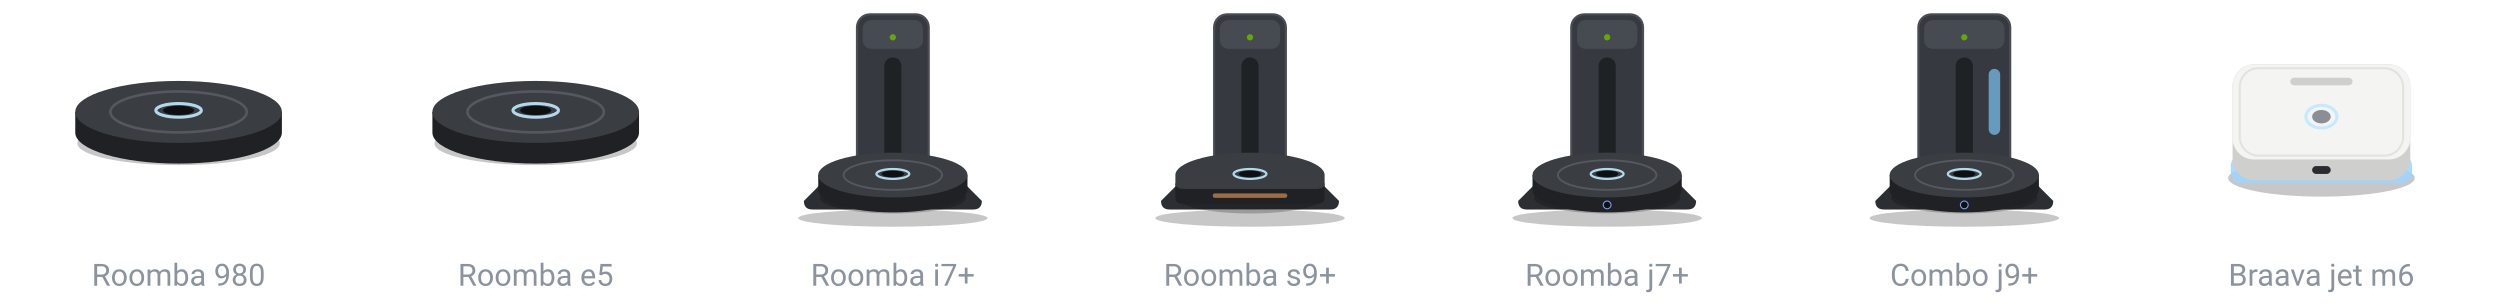
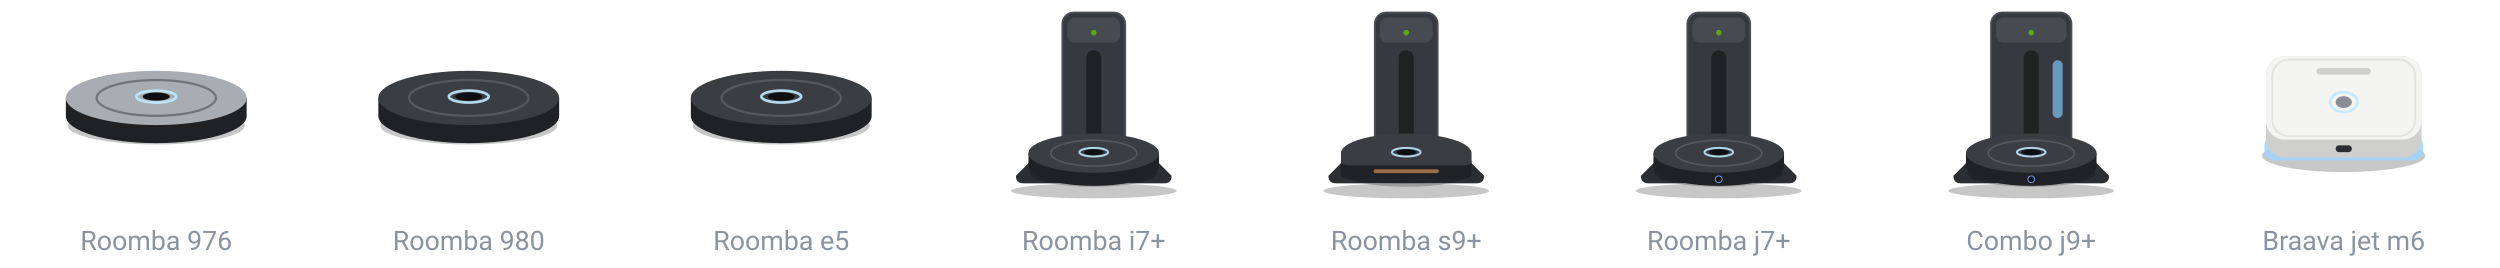
- <svg xmlns="http://www.w3.org/2000/svg" viewBox="0 0 980 120">
+ <svg xmlns="http://www.w3.org/2000/svg" viewBox="0 0 1120 120">
  <style>text{font:12px -apple-system,Segoe UI,Roboto,sans-serif;fill:#8b949e}</style>
  <svg x="25" y="0" width="90" height="90" viewBox="0 0 160 104">
    <g class="">
      <ellipse cx="80" cy="71.96" rx="70.56" ry="15.12" opacity=".22" />
      <path d="M8 50 v14.4 a72 21.6 0 0 0 144 0 v-14.4 z" fill="#1f2124" />
-       <ellipse cx="80" cy="50" rx="72" ry="21.6" fill="#3a3d42" />
-       <ellipse cx="80" cy="50" rx="47.52" ry="14.256" fill="none" stroke="#55595f" stroke-width="1.8" />
+       <ellipse cx="80" cy="50" rx="72" ry="21.6" fill="#a8adb3" />
+       <ellipse cx="80" cy="50" rx="47.52" ry="14.256" fill="none" stroke="#6f757c" stroke-width="1.8" />
      <ellipse cx="80" cy="48.92" rx="15.84" ry="4.752" fill="none" stroke="#bfe9ff" stroke-width="2.16" opacity=".9" />
      <ellipse cx="80" cy="48.92" rx="10.8" ry="3.24" fill="#0e0f11" />
    </g>
  </svg>
-   <text x="70" y="112" text-anchor="middle">Roomba 980</text>
+   <text x="70" y="112" text-anchor="middle">Roomba 976</text>
  <svg x="165" y="0" width="90" height="90" viewBox="0 0 160 104">
    <g class="">
      <ellipse cx="80" cy="71.96" rx="70.56" ry="15.12" opacity=".22" />
      <path d="M8 50 v14.4 a72 21.6 0 0 0 144 0 v-14.4 z" fill="#1f2124" />
      <ellipse cx="80" cy="50" rx="72" ry="21.6" fill="#3a3d42" />
      <ellipse cx="80" cy="50" rx="47.52" ry="14.256" fill="none" stroke="#55595f" stroke-width="1.8" />
      <ellipse cx="80" cy="48.92" rx="15.84" ry="4.752" fill="none" stroke="#bfe9ff" stroke-width="2.16" opacity=".9" />
      <ellipse cx="80" cy="48.92" rx="10.8" ry="3.24" fill="#0e0f11" />
    </g>
  </svg>
-   <text x="210" y="112" text-anchor="middle">Roomba e5</text>
-   <svg x="305" y="0" width="90" height="90" viewBox="0 0 160 160">
+   <text x="210" y="112" text-anchor="middle">Roomba 980</text>
+   <svg x="305" y="0" width="90" height="90" viewBox="0 0 160 104">
+     <g class="">
+       <ellipse cx="80" cy="71.96" rx="70.56" ry="15.12" opacity=".22" />
+       <path d="M8 50 v14.4 a72 21.6 0 0 0 144 0 v-14.4 z" fill="#1f2124" />
+       <ellipse cx="80" cy="50" rx="72" ry="21.6" fill="#3a3d42" />
+       <ellipse cx="80" cy="50" rx="47.52" ry="14.256" fill="none" stroke="#55595f" stroke-width="1.8" />
+       <ellipse cx="80" cy="48.92" rx="15.84" ry="4.752" fill="none" stroke="#bfe9ff" stroke-width="2.16" opacity=".9" />
+       <ellipse cx="80" cy="48.92" rx="10.8" ry="3.24" fill="#0e0f11" />
+     </g>
+   </svg>
+   <text x="350" y="112" text-anchor="middle">Roomba e5</text>
+   <svg x="445" y="0" width="90" height="90" viewBox="0 0 160 160">
    <ellipse cx="80" cy="152" rx="66" ry="6" opacity=".22" />
    <path d="M18 140 L30 128 H130 L142 140 Q142 146 136 146 H24 Q18 146 18 140 Z" fill="#2b2e33" />
    <rect x="55" y="10" width="50" height="122" rx="9" fill="#363a40" stroke="#4a4e54" stroke-width="1.5" />
    <rect x="59" y="14" width="42" height="20" rx="6" fill="#464a51" />
    <rect x="74" y="40" width="12" height="80" rx="6" fill="#1d1f22" opacity=".9" />
    <circle cx="80" cy="26" r="2.2" fill="#64a70b" />
    <g class="">
      <ellipse cx="80" cy="137.86" rx="50.96" ry="10.92" opacity=".22" />
      <path d="M28 122 v10.4 a52 15.6 0 0 0 104 0 v-10.4 z" fill="#1f2124" />
      <ellipse cx="80" cy="122" rx="52" ry="15.6" fill="#3a3d42" />
      <ellipse cx="80" cy="122" rx="34.32" ry="10.296" fill="none" stroke="#55595f" stroke-width="1.3" />
      <ellipse cx="80" cy="121.22" rx="11.44" ry="3.432" fill="none" stroke="#bfe9ff" stroke-width="1.56" opacity=".9" />
      <ellipse cx="80" cy="121.22" rx="7.8" ry="2.34" fill="#0e0f11" />
    </g>
  </svg>
-   <text x="350" y="112" text-anchor="middle">Roomba i7+</text>
-   <svg x="445" y="0" width="90" height="90" viewBox="0 0 160 160">
+   <text x="490" y="112" text-anchor="middle">Roomba i7+</text>
+   <svg x="585" y="0" width="90" height="90" viewBox="0 0 160 160">
    <ellipse cx="80" cy="152" rx="66" ry="6" opacity=".22" />
    <path d="M18 140 L30 128 H130 L142 140 Q142 146 136 146 H24 Q18 146 18 140 Z" fill="#2b2e33" />
    <rect x="55" y="10" width="50" height="122" rx="9" fill="#363a40" stroke="#4a4e54" stroke-width="1.5" />
    <rect x="59" y="14" width="42" height="20" rx="6" fill="#464a51" />
    <rect x="74" y="40" width="12" height="80" rx="6" fill="#1d1f22" opacity=".9" />
    <circle cx="80" cy="26" r="2.2" fill="#64a70b" />
    <g class="">
      <ellipse cx="80" cy="137.86" rx="50.96" ry="10.92" opacity=".22" />
      <path d="M28 127.772 v10.4 q0 3.9 6.24 3.9 h91.52 q6.24 0 6.24 -3.9 v-10.4 z" fill="#1f2124" />
      <path d="M28 127.772 V122 A52 15.6 0 0 1 132 122 V127.772 q0 3.9 -6.24 3.9 H34.24 q-6.24 0 -6.24 -3.9 z" fill="#3a3d42" />
      <rect x="54" y="134.792" width="52" height="3.12" rx="1.56" fill="#b07a4e" opacity=".85" />
      <ellipse cx="80" cy="121.22" rx="11.44" ry="3.432" fill="none" stroke="#bfe9ff" stroke-width="1.56" opacity=".9" />
      <ellipse cx="80" cy="121.22" rx="7.8" ry="2.34" fill="#0e0f11" />
    </g>
  </svg>
-   <text x="490" y="112" text-anchor="middle">Roomba s9+</text>
-   <svg x="585" y="0" width="90" height="90" viewBox="0 0 160 160">
+   <text x="630" y="112" text-anchor="middle">Roomba s9+</text>
+   <svg x="725" y="0" width="90" height="90" viewBox="0 0 160 160">
    <ellipse cx="80" cy="152" rx="66" ry="6" opacity=".22" />
    <path d="M18 140 L30 128 H130 L142 140 Q142 146 136 146 H24 Q18 146 18 140 Z" fill="#2b2e33" />
    <rect x="55" y="10" width="50" height="122" rx="9" fill="#363a40" stroke="#4a4e54" stroke-width="1.5" />
    <rect x="59" y="14" width="42" height="20" rx="6" fill="#464a51" />
    <rect x="74" y="40" width="12" height="80" rx="6" fill="#1d1f22" opacity=".9" />
    <circle cx="80" cy="26" r="2.2" fill="#64a70b" />
    <g class="">
      <ellipse cx="80" cy="137.86" rx="50.96" ry="10.92" opacity=".22" />
      <path d="M28 122 v10.4 a52 15.6 0 0 0 104 0 v-10.4 z" fill="#1f2124" />
      <ellipse cx="80" cy="122" rx="52" ry="15.6" fill="#3a3d42" />
      <ellipse cx="80" cy="122" rx="34.32" ry="10.296" fill="none" stroke="#55595f" stroke-width="1.3" />
      <ellipse cx="80" cy="121.22" rx="11.44" ry="3.432" fill="none" stroke="#bfe9ff" stroke-width="1.56" opacity=".9" />
      <ellipse cx="80" cy="121.22" rx="7.8" ry="2.34" fill="#0e0f11" />
      <circle cx="80" cy="142.8" r="2.704" fill="#0e0f11" stroke="#6fa8ff" stroke-width="0.728" />
    </g>
  </svg>
-   <text x="630" y="112" text-anchor="middle">Roomba j7+</text>
-   <svg x="725" y="0" width="90" height="90" viewBox="0 0 160 160">
+   <text x="770" y="112" text-anchor="middle">Roomba j7+</text>
+   <svg x="865" y="0" width="90" height="90" viewBox="0 0 160 160">
    <ellipse cx="80" cy="152" rx="66" ry="6" opacity=".22" />
    <path d="M18 140 L30 128 H130 L142 140 Q142 146 136 146 H24 Q18 146 18 140 Z" fill="#2b2e33" />
    <rect x="48" y="10" width="64" height="122" rx="9" fill="#363a40" stroke="#4a4e54" stroke-width="1.5" />
    <rect x="52" y="14" width="56" height="20" rx="6" fill="#464a51" />
    <rect x="74" y="40" width="12" height="80" rx="6" fill="#1d1f22" opacity=".9" />
    <rect x="97" y="48" width="8" height="46" rx="4" fill="#7cc4f2" opacity=".7" />
    <circle cx="80" cy="26" r="2.2" fill="#64a70b" />
    <g class="">
      <ellipse cx="80" cy="137.86" rx="50.96" ry="10.92" opacity=".22" />
      <path d="M28 122 v10.4 a52 15.6 0 0 0 104 0 v-10.4 z" fill="#1f2124" />
      <ellipse cx="80" cy="122" rx="52" ry="15.6" fill="#3a3d42" />
      <ellipse cx="80" cy="122" rx="34.32" ry="10.296" fill="none" stroke="#55595f" stroke-width="1.3" />
      <ellipse cx="80" cy="121.22" rx="11.44" ry="3.432" fill="none" stroke="#bfe9ff" stroke-width="1.56" opacity=".9" />
      <ellipse cx="80" cy="121.22" rx="7.8" ry="2.34" fill="#0e0f11" />
      <circle cx="80" cy="142.8" r="2.704" fill="#0e0f11" stroke="#6fa8ff" stroke-width="0.728" />
    </g>
  </svg>
-   <text x="770" y="112" text-anchor="middle">Combo j9+</text>
-   <svg x="865" y="0" width="90" height="90" viewBox="0 0 160 104">
+   <text x="910" y="112" text-anchor="middle">Combo j9+</text>
+   <svg x="1005" y="0" width="90" height="90" viewBox="0 0 160 104">
    <g class="">
      <ellipse cx="80" cy="96.08" rx="65.016" ry="12.96" opacity=".22" />
      <rect x="16.842" y="80.24" width="126.317" height="19.44" rx="7.2" fill="#9fd3ff" opacity=".85" />
      <rect x="18.08" y="16.88" width="123.84" height="80.64" rx="14.904" fill="#cfd0cd" />
      <rect x="18.08" y="16.88" width="123.84" height="66.24" rx="14.904" fill="#f4f4f2" />
      <rect x="23.034" y="19.53" width="113.933" height="60.941" rx="13.248" fill="none" stroke="#e2e2df" stroke-width="1.44" />
      <rect x="58.328" y="26.154" width="43.344" height="5.299" rx="2.65" fill="#cfd0cd" />
      <ellipse cx="80" cy="53.312" rx="10.8" ry="7.92" fill="none" stroke="#bfe9ff" stroke-width="2.16" opacity=".9" />
      <ellipse cx="80" cy="53.312" rx="6.48" ry="4.68" fill="#8a8f96" />
      <rect x="73.52" y="87.728" width="12.96" height="5.472" rx="2.736" fill="#2a2c30" />
    </g>
  </svg>
-   <text x="910" y="112" text-anchor="middle">Braava jet m6</text>
+   <text x="1050" y="112" text-anchor="middle">Braava jet m6</text>
</svg>
